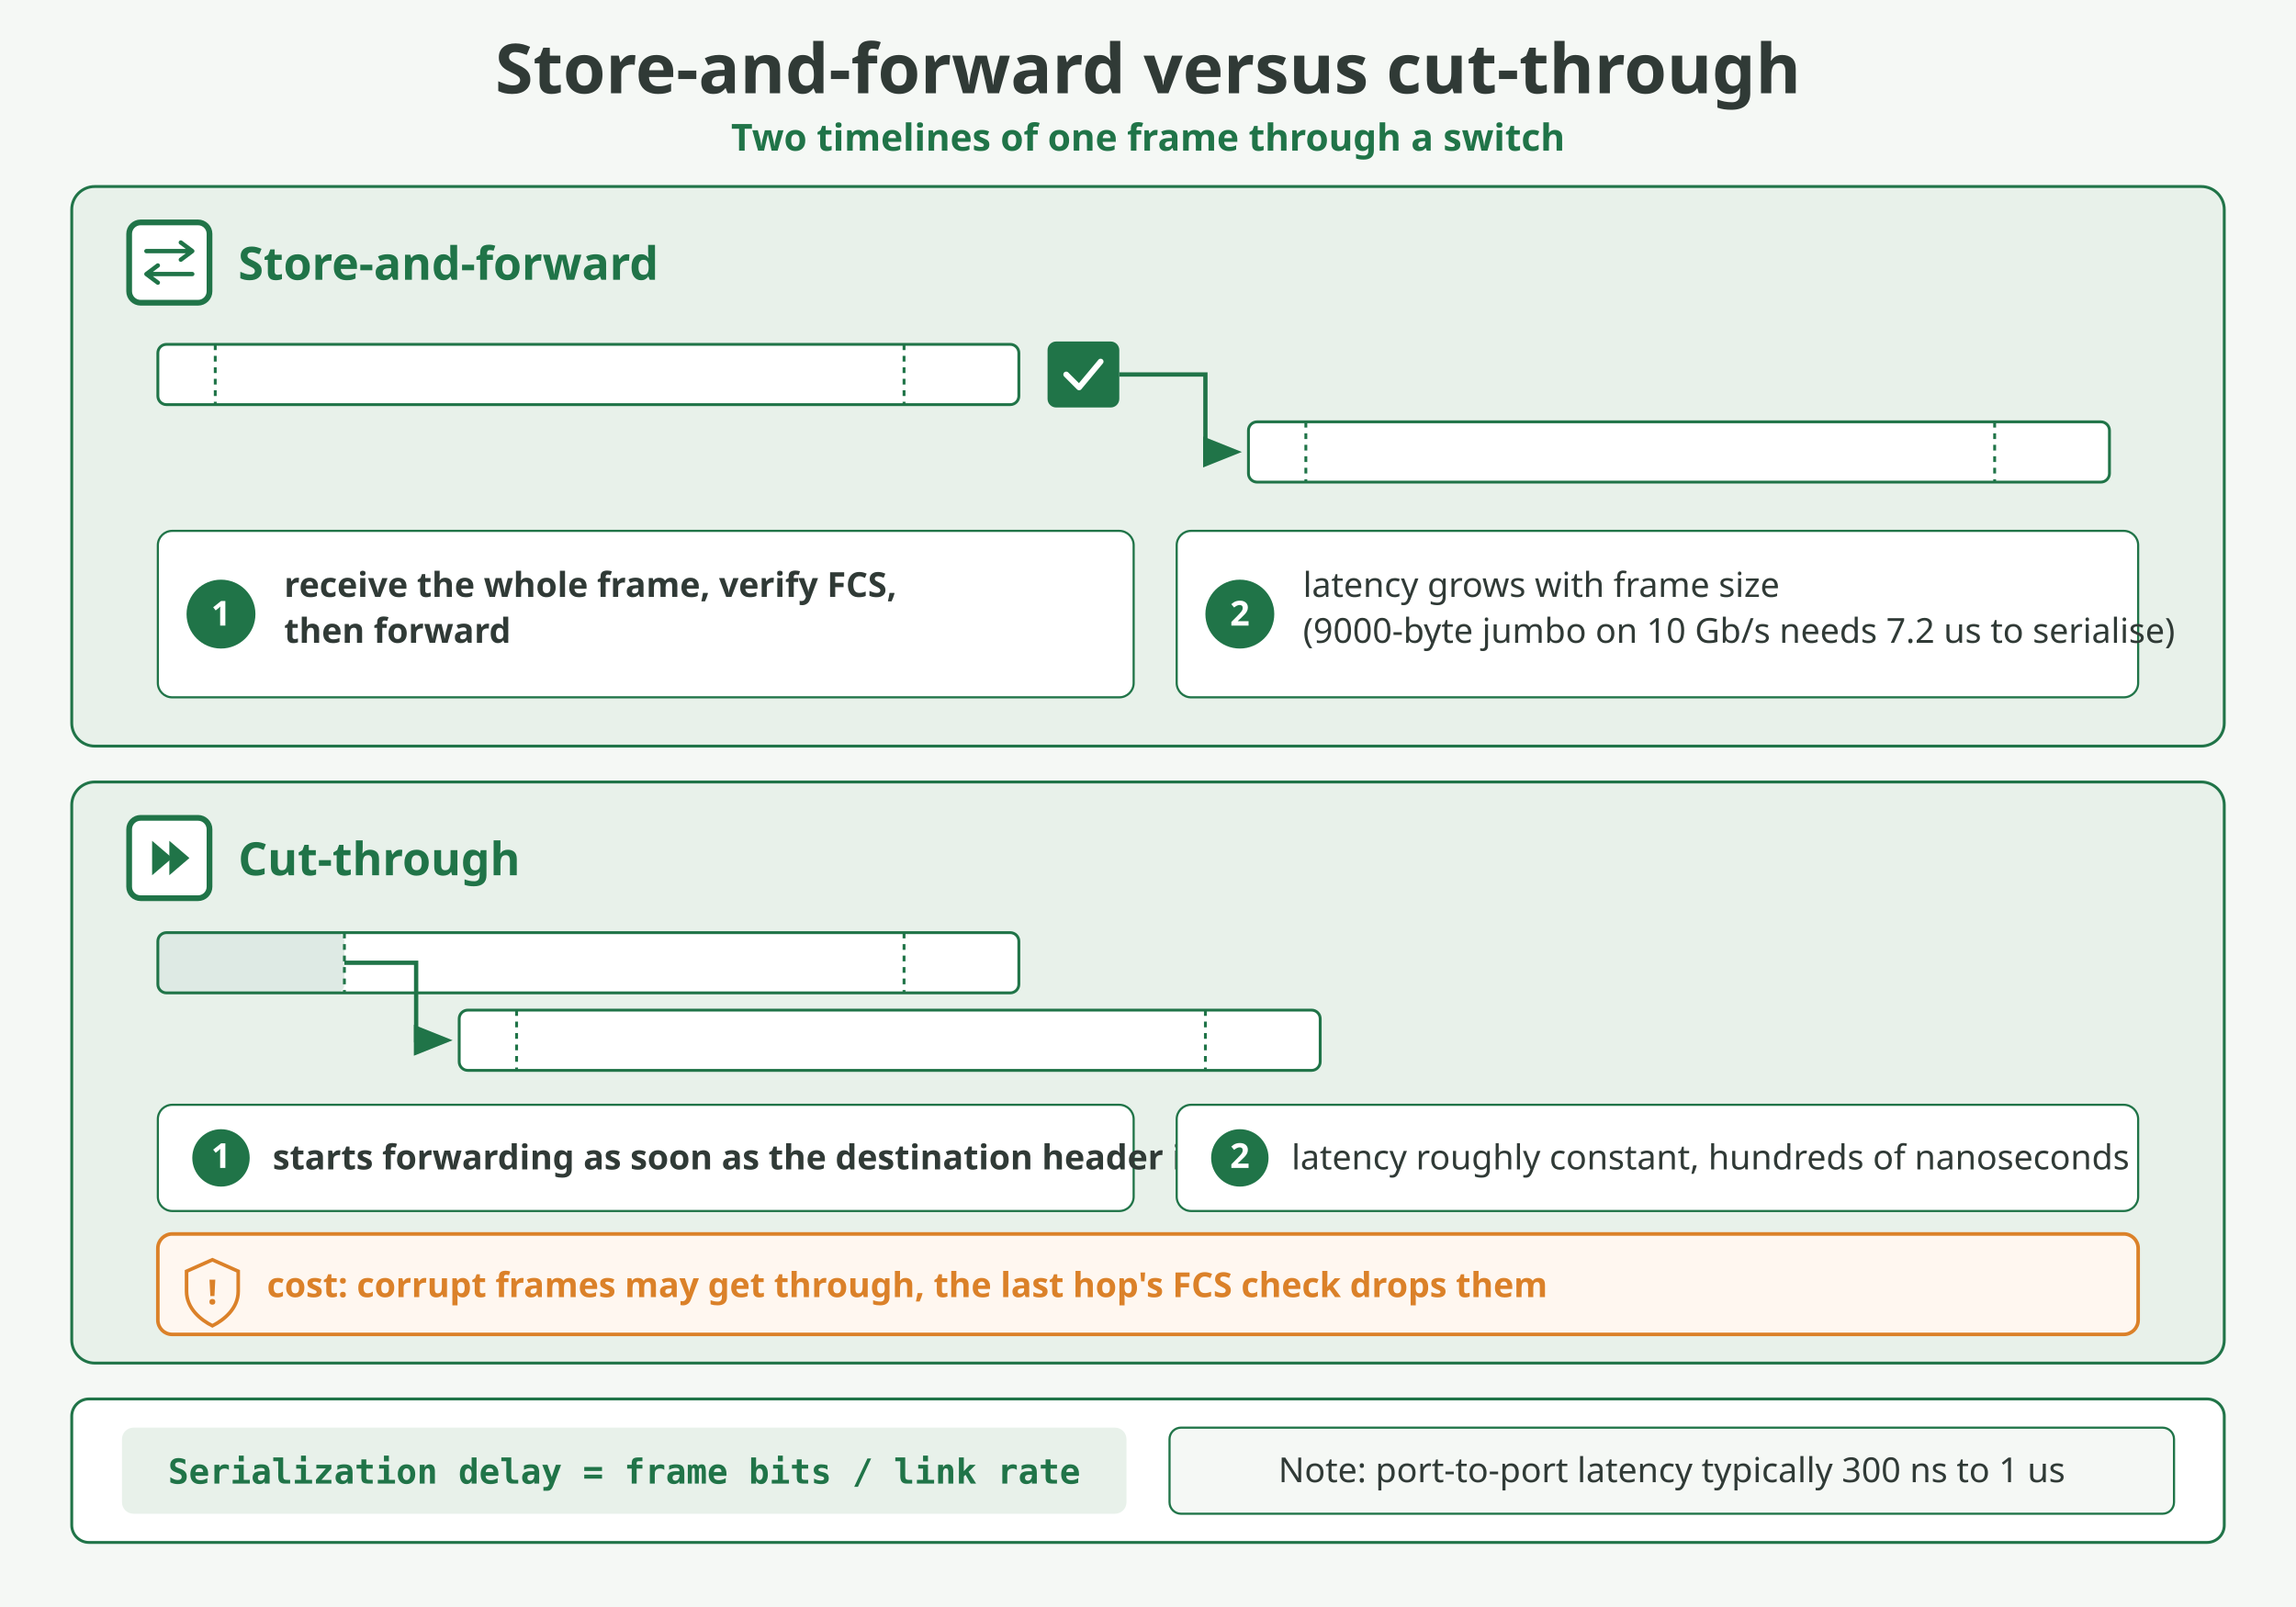
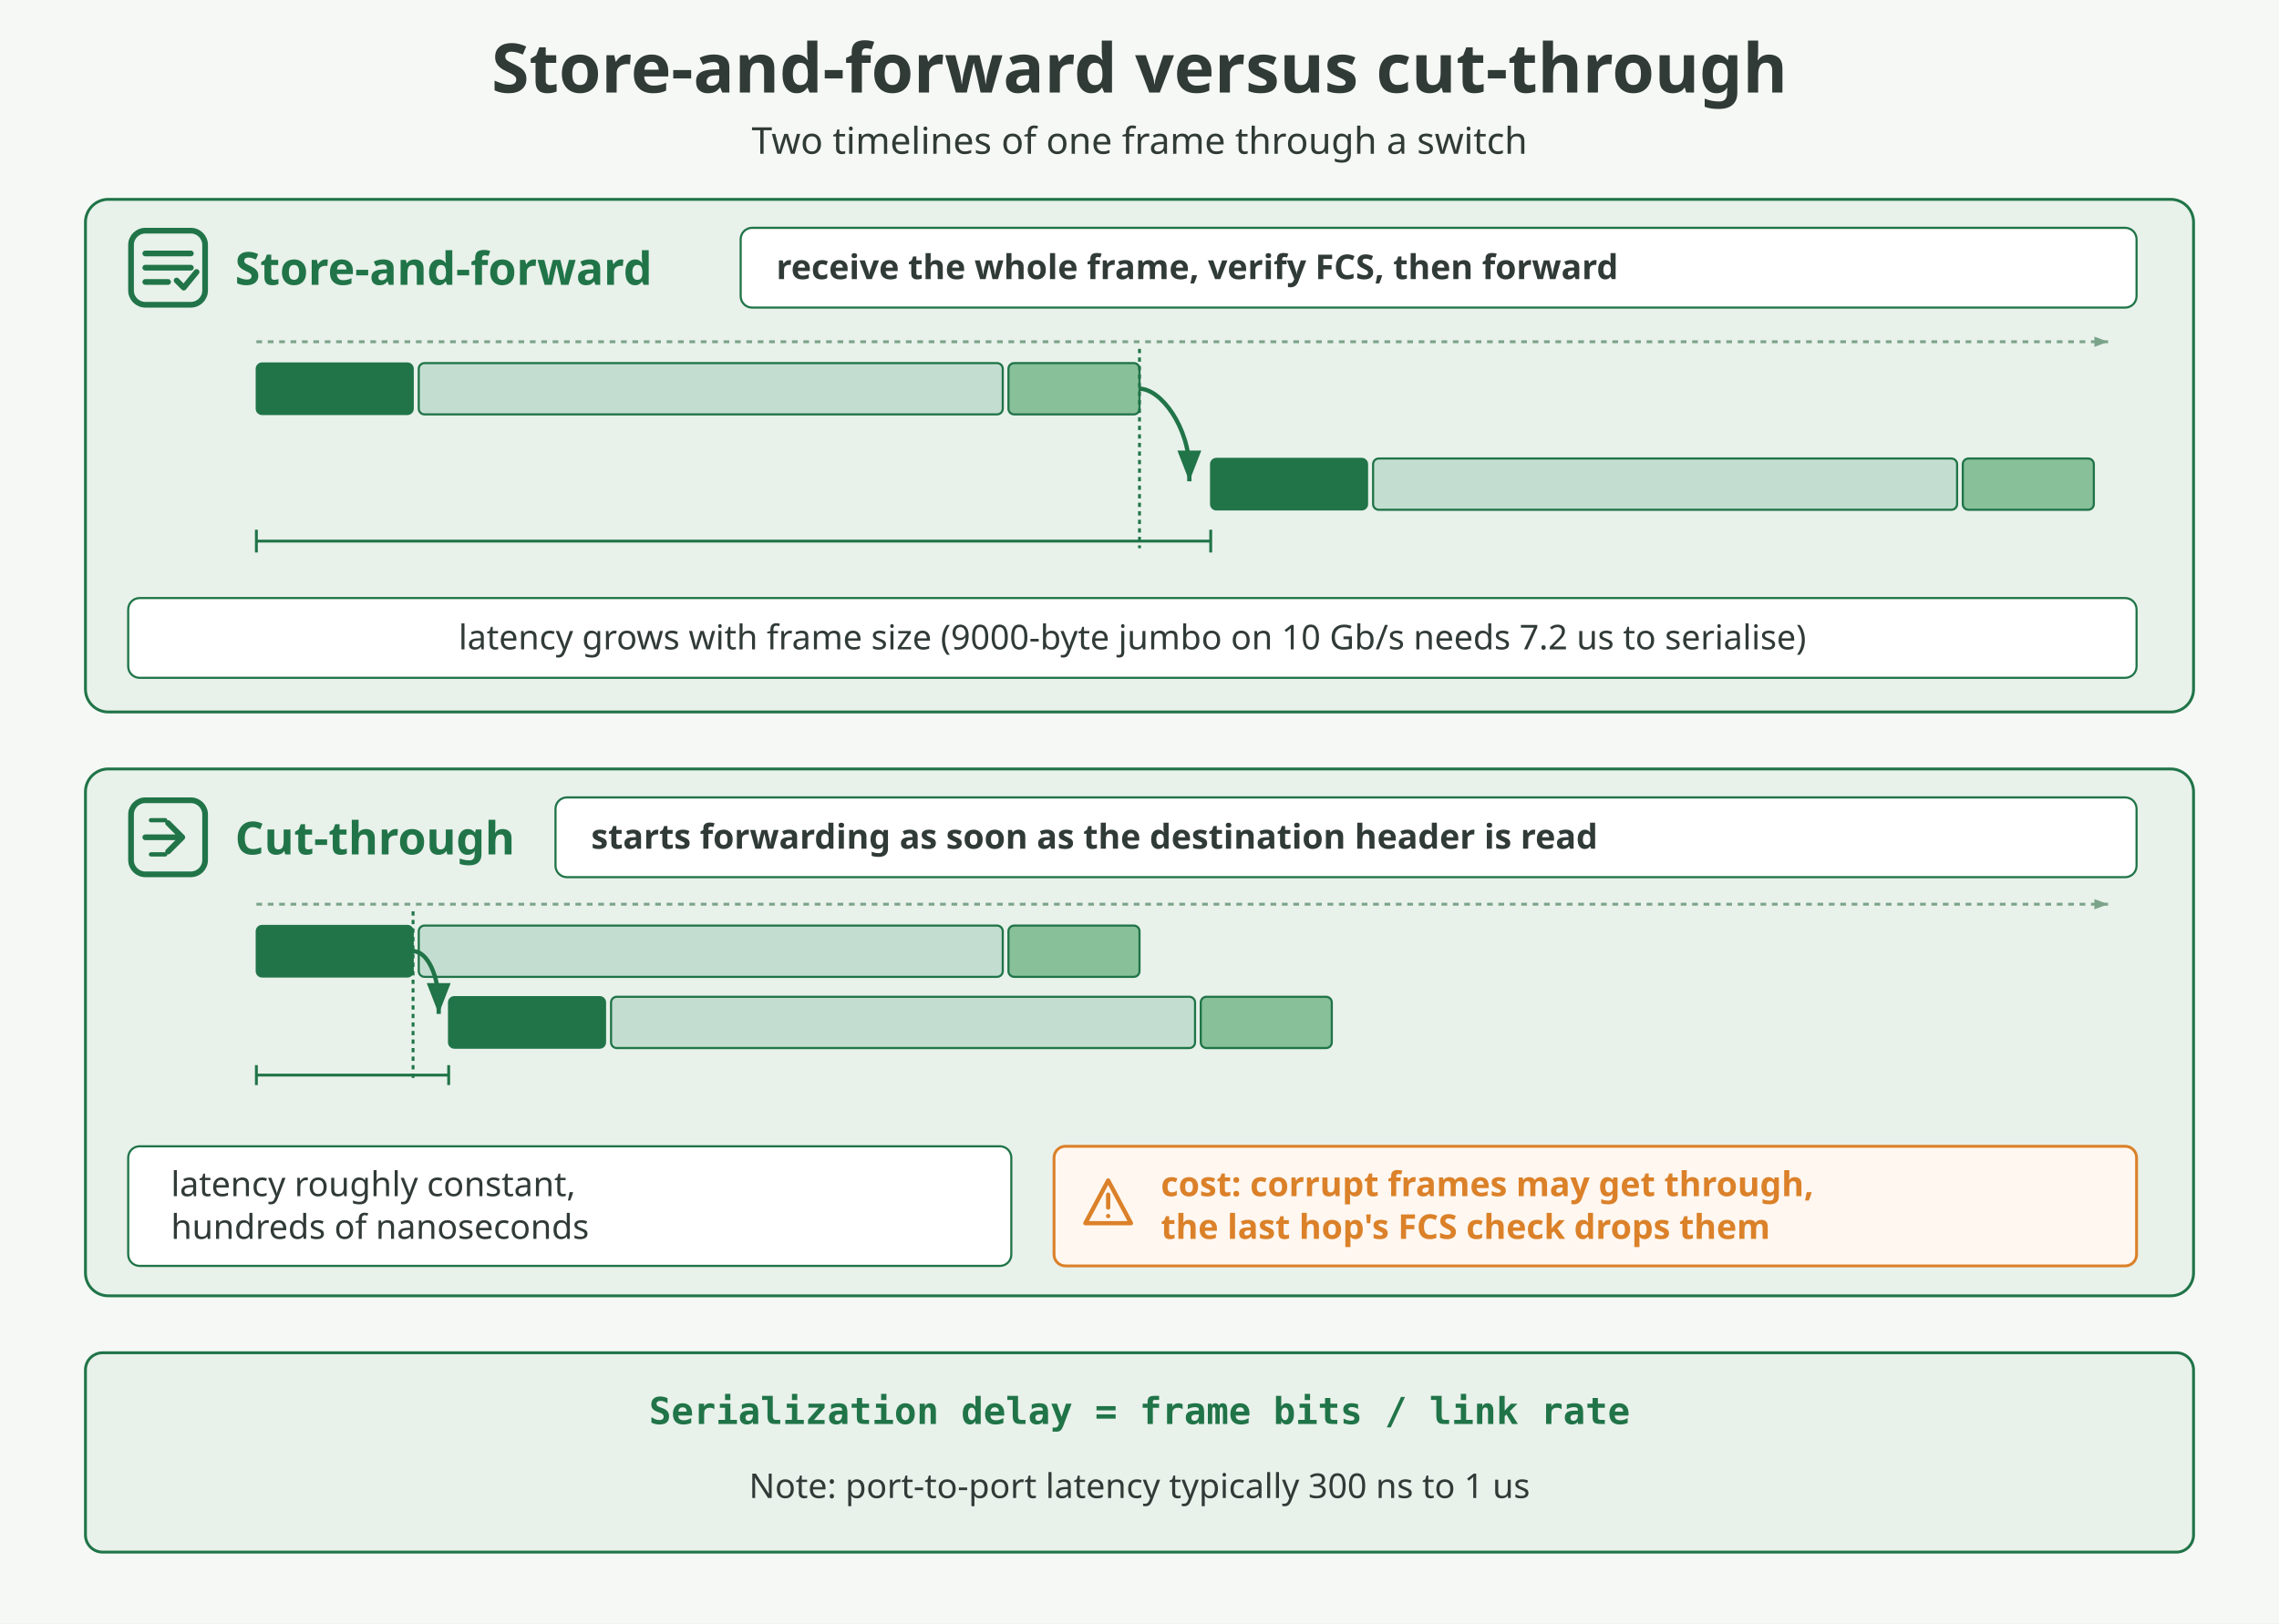
- <svg xmlns="http://www.w3.org/2000/svg" viewBox="0 0 1600 1120" width="1600" height="1120">
+ <svg xmlns="http://www.w3.org/2000/svg" viewBox="0 0 1600 1140" width="1600" height="1140">
  <defs>
-     <marker id="arrow-green" viewBox="0 0 10 10" refX="8" refY="5" markerWidth="9" markerHeight="9" orient="auto-start-reverse">
-       <path d="M 0 1 L 10 5 L 0 9 z" fill="#207448" />
+     <marker id="arrow" viewBox="0 0 10 10" refX="9" refY="5" markerWidth="8" markerHeight="8" orient="auto-start-reverse">
+       <path d="M 0 1.5 L 9 5 L 0 8.5 z" fill="#207448" />
    </marker>
-     <marker id="arrow-orange" viewBox="0 0 10 10" refX="8" refY="5" markerWidth="9" markerHeight="9" orient="auto-start-reverse">
-       <path d="M 0 1 L 10 5 L 0 9 z" fill="#db8129" />
+     <marker id="axis-arrow" viewBox="0 0 10 10" refX="8" refY="5" markerWidth="6" markerHeight="6" orient="auto">
+       <path d="M 0 2 L 8 5 L 0 8 z" fill="#7ba389" />
    </marker>
  </defs>
-   <rect width="100%" height="100%" fill="#f5f8f5" />
-   <g id="header">
-     <text x="800" y="65" text-anchor="middle" font-family="sans-serif" font-size="48" font-weight="bold" fill="#303a36">Store-and-forward versus cut-through</text>
-     <text x="800" y="105" text-anchor="middle" font-family="sans-serif" font-size="26" font-weight="600" fill="#207448">Two timelines of one frame through a switch</text>
+   <rect width="1600" height="1140" fill="#f5f8f5" />
+   <text x="800" y="65" text-anchor="middle" font-family="sans-serif" font-size="48" font-weight="bold" fill="#303a36">Store-and-forward versus cut-through</text>
+   <text x="800" y="108" text-anchor="middle" font-family="sans-serif" font-size="26" fill="#303a36">Two timelines of one frame through a switch</text>
+   <g id="store-and-forward-panel">
+     <rect x="60" y="140" width="1480" height="360" rx="16" ry="16" fill="#e8f1ea" stroke="#207448" stroke-width="2" />
+     <g transform="translate(90, 160)">
+       <rect x="2" y="2" width="52" height="52" rx="10" fill="none" stroke="#207448" stroke-width="4" />
+       <line x1="12" y1="18" x2="44" y2="18" stroke="#207448" stroke-width="4" stroke-linecap="round" />
+       <line x1="12" y1="28" x2="44" y2="28" stroke="#207448" stroke-width="4" stroke-linecap="round" />
+       <line x1="12" y1="38" x2="28" y2="38" stroke="#207448" stroke-width="4" stroke-linecap="round" />
+       <path d="M 34 37 L 39 42 L 48 31" fill="none" stroke="#207448" stroke-width="4" stroke-linecap="round" stroke-linejoin="round" />
+     </g>
+     <text x="165" y="200" font-family="sans-serif" font-size="32" font-weight="bold" fill="#207448">Store-and-forward</text>
+     <rect x="520" y="160" width="980" height="56" rx="8" ry="8" fill="#ffffff" stroke="#207448" stroke-width="1.5" />
+     <text x="545" y="196" font-family="sans-serif" font-size="24" font-weight="bold" fill="#303a36">receive the whole frame, verify FCS, then forward</text>
+     <g transform="translate(0, 0)">
+       <line x1="180" y1="240" x2="1480" y2="240" stroke="#7ba389" stroke-width="2" stroke-dasharray="4 4" marker-end="url(#axis-arrow)" />
+       <rect x="180" y="255" width="110" height="36" rx="4" fill="#207448" stroke="#207448" />
+       <rect x="294" y="255" width="410" height="36" rx="4" fill="#c3ded0" stroke="#207448" stroke-width="1.5" />
+       <rect x="708" y="255" width="92" height="36" rx="4" fill="#88c09a" stroke="#207448" stroke-width="1.5" />
+       <line x1="800" y1="245" x2="800" y2="385" stroke="#207448" stroke-width="2" stroke-dasharray="3 3" />
+       <path d="M 800 273 C 815 273, 835 300, 835 330 L 835 338" fill="none" stroke="#207448" stroke-width="3" marker-end="url(#arrow)" />
+       <rect x="850" y="322" width="110" height="36" rx="4" fill="#207448" stroke="#207448" />
+       <rect x="964" y="322" width="410" height="36" rx="4" fill="#c3ded0" stroke="#207448" stroke-width="1.5" />
+       <rect x="1378" y="322" width="92" height="36" rx="4" fill="#88c09a" stroke="#207448" stroke-width="1.5" />
+       <line x1="180" y1="380" x2="850" y2="380" stroke="#207448" stroke-width="2" />
+       <line x1="180" y1="372" x2="180" y2="388" stroke="#207448" stroke-width="2" />
+       <line x1="850" y1="372" x2="850" y2="388" stroke="#207448" stroke-width="2" />
+     </g>
+     <rect x="90" y="420" width="1410" height="56" rx="8" ry="8" fill="#ffffff" stroke="#207448" stroke-width="1.5" />
+     <text x="795" y="456" text-anchor="middle" font-family="sans-serif" font-size="24" fill="#303a36">latency grows with frame size (9000-byte jumbo on 10 Gb/s needs 7.2 us to serialise)</text>
  </g>
-   <g id="store-and-forward-panel" transform="translate(50, 130)">
-     <rect width="1500" height="390" rx="16" fill="#e8f1ea" stroke="#207448" stroke-width="2" />
-     <g transform="translate(40, 25)">
-       <rect x="0" y="0" width="56" height="56" rx="8" fill="#ffffff" stroke="#207448" stroke-width="4" />
-       <path d="M 12 20 L 44 20 M 36 14 L 44 20 L 36 26" fill="none" stroke="#207448" stroke-width="3" stroke-linecap="round" stroke-linejoin="round" />
-       <path d="M 44 36 L 12 36 M 20 30 L 12 36 L 20 42" fill="none" stroke="#207448" stroke-width="3" stroke-linecap="round" stroke-linejoin="round" />
-       <text x="76" y="40" font-family="sans-serif" font-size="32" font-weight="bold" fill="#207448">Store-and-forward</text>
+   <g id="cut-through-panel">
+     <rect x="60" y="540" width="1480" height="370" rx="16" ry="16" fill="#e8f1ea" stroke="#207448" stroke-width="2" />
+     <g transform="translate(90, 560)">
+       <rect x="2" y="2" width="52" height="52" rx="10" fill="none" stroke="#207448" stroke-width="4" />
+       <path d="M 12 28 L 38 28 M 28 18 L 38 28 L 28 38" fill="none" stroke="#207448" stroke-width="4" stroke-linecap="round" stroke-linejoin="round" />
+       <line x1="16" y1="16" x2="26" y2="16" stroke="#207448" stroke-width="3" stroke-linecap="round" />
+       <line x1="16" y1="40" x2="26" y2="40" stroke="#207448" stroke-width="3" stroke-linecap="round" />
    </g>
-     <g transform="translate(60, 100)">
-       <rect x="0" y="10" width="600" height="42" rx="6" fill="#ffffff" stroke="#207448" stroke-width="2" />
-       <path d="M 40 10 L 40 52 M 520 10 L 520 52" stroke="#207448" stroke-width="2" stroke-dasharray="4 4" />
-       <rect x="620" y="8" width="50" height="46" rx="6" fill="#207448" />
-       <path d="M 633 31 L 642 40 L 657 22" fill="none" stroke="#ffffff" stroke-width="4" stroke-linecap="round" stroke-linejoin="round" />
-       <path d="M 670 31 L 730 31 L 730 85 L 750 85" fill="none" stroke="#207448" stroke-width="3" marker-end="url(#arrow-green)" />
-       <rect x="760" y="64" width="600" height="42" rx="6" fill="#ffffff" stroke="#207448" stroke-width="2" />
-       <path d="M 800 64 L 800 106 M 1280 64 L 1280 106" stroke="#207448" stroke-width="2" stroke-dasharray="4 4" />
+     <text x="165" y="600" font-family="sans-serif" font-size="32" font-weight="bold" fill="#207448">Cut-through</text>
+     <rect x="390" y="560" width="1110" height="56" rx="8" ry="8" fill="#ffffff" stroke="#207448" stroke-width="1.5" />
+     <text x="415" y="596" font-family="sans-serif" font-size="24" font-weight="bold" fill="#303a36">starts forwarding as soon as the destination header is read</text>
+     <g transform="translate(0, 0)">
+       <line x1="180" y1="635" x2="1480" y2="635" stroke="#7ba389" stroke-width="2" stroke-dasharray="4 4" marker-end="url(#axis-arrow)" />
+       <rect x="180" y="650" width="110" height="36" rx="4" fill="#207448" stroke="#207448" />
+       <rect x="294" y="650" width="410" height="36" rx="4" fill="#c3ded0" stroke="#207448" stroke-width="1.5" />
+       <rect x="708" y="650" width="92" height="36" rx="4" fill="#88c09a" stroke="#207448" stroke-width="1.5" />
+       <line x1="290" y1="640" x2="290" y2="760" stroke="#207448" stroke-width="2" stroke-dasharray="3 3" />
+       <path d="M 290 668 C 300 668, 308 685, 308 705 L 308 712" fill="none" stroke="#207448" stroke-width="3" marker-end="url(#arrow)" />
+       <rect x="315" y="700" width="110" height="36" rx="4" fill="#207448" stroke="#207448" />
+       <rect x="429" y="700" width="410" height="36" rx="4" fill="#c3ded0" stroke="#207448" stroke-width="1.5" />
+       <rect x="843" y="700" width="92" height="36" rx="4" fill="#88c09a" stroke="#207448" stroke-width="1.5" />
+       <line x1="180" y1="755" x2="315" y2="755" stroke="#207448" stroke-width="2" />
+       <line x1="180" y1="748" x2="180" y2="762" stroke="#207448" stroke-width="2" />
+       <line x1="315" y1="748" x2="315" y2="762" stroke="#207448" stroke-width="2" />
    </g>
-     <g transform="translate(60, 240)">
-       <rect x="0" y="0" width="680" height="116" rx="10" fill="#ffffff" stroke="#207448" stroke-width="1.5" />
-       <circle cx="44" cy="58" r="24" fill="#207448" />
-       <text x="44" y="66" text-anchor="middle" font-family="sans-serif" font-size="24" font-weight="bold" fill="#ffffff">1</text>
-       <text x="88" y="46" font-family="sans-serif" font-size="24" font-weight="bold" fill="#303a36">
-         <tspan x="88" dy="0">receive the whole frame, verify FCS,</tspan>
-         <tspan x="88" dy="32">then forward</tspan>
-       </text>
-       <rect x="710" y="0" width="670" height="116" rx="10" fill="#ffffff" stroke="#207448" stroke-width="1.5" />
-       <circle cx="754" cy="58" r="24" fill="#207448" />
-       <text x="754" y="66" text-anchor="middle" font-family="sans-serif" font-size="24" font-weight="bold" fill="#ffffff">2</text>
-       <text x="798" y="46" font-family="sans-serif" font-size="24" fill="#303a36">
-         <tspan x="798" dy="0">latency grows with frame size</tspan>
-         <tspan x="798" dy="32">(9000-byte jumbo on 10 Gb/s needs 7.2 us to serialise)</tspan>
-       </text>
+     <rect x="90" y="805" width="620" height="84" rx="8" ry="8" fill="#ffffff" stroke="#207448" stroke-width="1.5" />
+     <text x="120" y="840" font-family="sans-serif" font-size="24" fill="#303a36">
+       <tspan x="120" dy="0">latency roughly constant,</tspan>
+       <tspan x="120" dy="30">hundreds of nanoseconds</tspan>
+     </text>
+     <rect x="740" y="805" width="760" height="84" rx="8" ry="8" fill="#fff7f0" stroke="#db8129" stroke-width="2" />
+     <g transform="translate(760, 827)">
+       <path d="M 18 2 L 34 32 L 2 32 Z" fill="none" stroke="#db8129" stroke-width="3" stroke-linejoin="round" />
+       <line x1="18" y1="12" x2="18" y2="21" stroke="#db8129" stroke-width="3" stroke-linecap="round" />
+       <circle cx="18" cy="27" r="1.5" fill="#db8129" />
    </g>
+     <text x="815" y="840" font-family="sans-serif" font-size="24" font-weight="bold" fill="#db8129">
+       <tspan x="815" dy="0">cost: corrupt frames may get through,</tspan>
+       <tspan x="815" dy="30">the last hop's FCS check drops them</tspan>
+     </text>
  </g>
-   <g id="cut-through-panel" transform="translate(50, 545)">
-     <rect width="1500" height="405" rx="16" fill="#e8f1ea" stroke="#207448" stroke-width="2" />
-     <g transform="translate(40, 25)">
-       <rect x="0" y="0" width="56" height="56" rx="8" fill="#ffffff" stroke="#207448" stroke-width="4" />
-       <path d="M 16 16 L 30 28 L 16 40 Z" fill="#207448" />
-       <path d="M 28 16 L 42 28 L 28 40 Z" fill="#207448" />
-       <text x="76" y="40" font-family="sans-serif" font-size="32" font-weight="bold" fill="#207448">Cut-through</text>
-     </g>
-     <g transform="translate(60, 95)">
-       <rect x="0" y="10" width="600" height="42" rx="6" fill="#ffffff" stroke="#207448" stroke-width="2" />
-       <rect x="0" y="10" width="130" height="42" rx="6" fill="#207448" opacity="0.15" />
-       <path d="M 130 10 L 130 52 M 520 10 L 520 52" stroke="#207448" stroke-width="2" stroke-dasharray="4 4" />
-       <path d="M 130 31 L 180 31 L 180 85 L 200 85" fill="none" stroke="#207448" stroke-width="3" marker-end="url(#arrow-green)" />
-       <rect x="210" y="64" width="600" height="42" rx="6" fill="#ffffff" stroke="#207448" stroke-width="2" />
-       <path d="M 250 64 L 250 106 M 730 64 L 730 106" stroke="#207448" stroke-width="2" stroke-dasharray="4 4" />
-     </g>
-     <g transform="translate(60, 225)">
-       <rect x="0" y="0" width="680" height="74" rx="10" fill="#ffffff" stroke="#207448" stroke-width="1.5" />
-       <circle cx="44" cy="37" r="20" fill="#207448" />
-       <text x="44" y="44" text-anchor="middle" font-family="sans-serif" font-size="24" font-weight="bold" fill="#ffffff">1</text>
-       <text x="80" y="45" font-family="sans-serif" font-size="24" font-weight="bold" fill="#303a36">starts forwarding as soon as the destination header is read</text>
-       <rect x="710" y="0" width="670" height="74" rx="10" fill="#ffffff" stroke="#207448" stroke-width="1.5" />
-       <circle cx="754" cy="37" r="20" fill="#207448" />
-       <text x="754" y="44" text-anchor="middle" font-family="sans-serif" font-size="24" font-weight="bold" fill="#ffffff">2</text>
-       <text x="790" y="45" font-family="sans-serif" font-size="24" fill="#303a36">latency roughly constant, hundreds of nanoseconds</text>
-       <rect x="0" y="90" width="1380" height="70" rx="10" fill="#fff7f0" stroke="#db8129" stroke-width="2.5" />
-       <path d="M 38 108 L 56 116 L 56 130 C 56 142 46 150 38 154 C 30 150 20 142 20 130 L 20 116 Z" fill="none" stroke="#db8129" stroke-width="2.5" />
-       <text x="38" y="139" text-anchor="middle" font-family="sans-serif" font-size="24" font-weight="bold" fill="#db8129">!</text>
-       <text x="76" y="134" font-family="sans-serif" font-size="24" font-weight="bold" fill="#db8129">cost: corrupt frames may get through, the last hop's FCS check drops them</text>
-     </g>
-   </g>
-   <g id="footer-panel" transform="translate(50, 975)">
-     <rect width="1500" height="100" rx="12" fill="#ffffff" stroke="#207448" stroke-width="2" />
-     <g transform="translate(35, 20)">
-       <rect x="0" y="0" width="700" height="60" rx="8" fill="#e8f1ea" />
-       <text x="350" y="39" text-anchor="middle" font-family="monospace" font-size="24" font-weight="bold" fill="#207448">Serialization delay = frame bits / link rate</text>
-     </g>
-     <g transform="translate(765, 20)">
-       <rect x="0" y="0" width="700" height="60" rx="8" fill="#f5f8f5" stroke="#207448" stroke-width="1.5" />
-       <text x="350" y="38" text-anchor="middle" font-family="sans-serif" font-size="24" fill="#303a36">Note: port-to-port latency typically 300 ns to 1 us</text>
-     </g>
+   <g id="footer-section">
+     <rect x="60" y="950" width="1480" height="140" rx="12" ry="12" fill="#e8f1ea" stroke="#207448" stroke-width="2" />
+     <text x="800" y="1000" text-anchor="middle" font-family="ui-monospace, SFMono-Regular, Menlo, Monaco, Consolas, monospace" font-size="26" font-weight="bold" fill="#207448">Serialization delay = frame bits / link rate</text>
+     <text x="800" y="1052" text-anchor="middle" font-family="sans-serif" font-size="24" fill="#303a36">Note: port-to-port latency typically 300 ns to 1 us</text>
  </g>
</svg>
